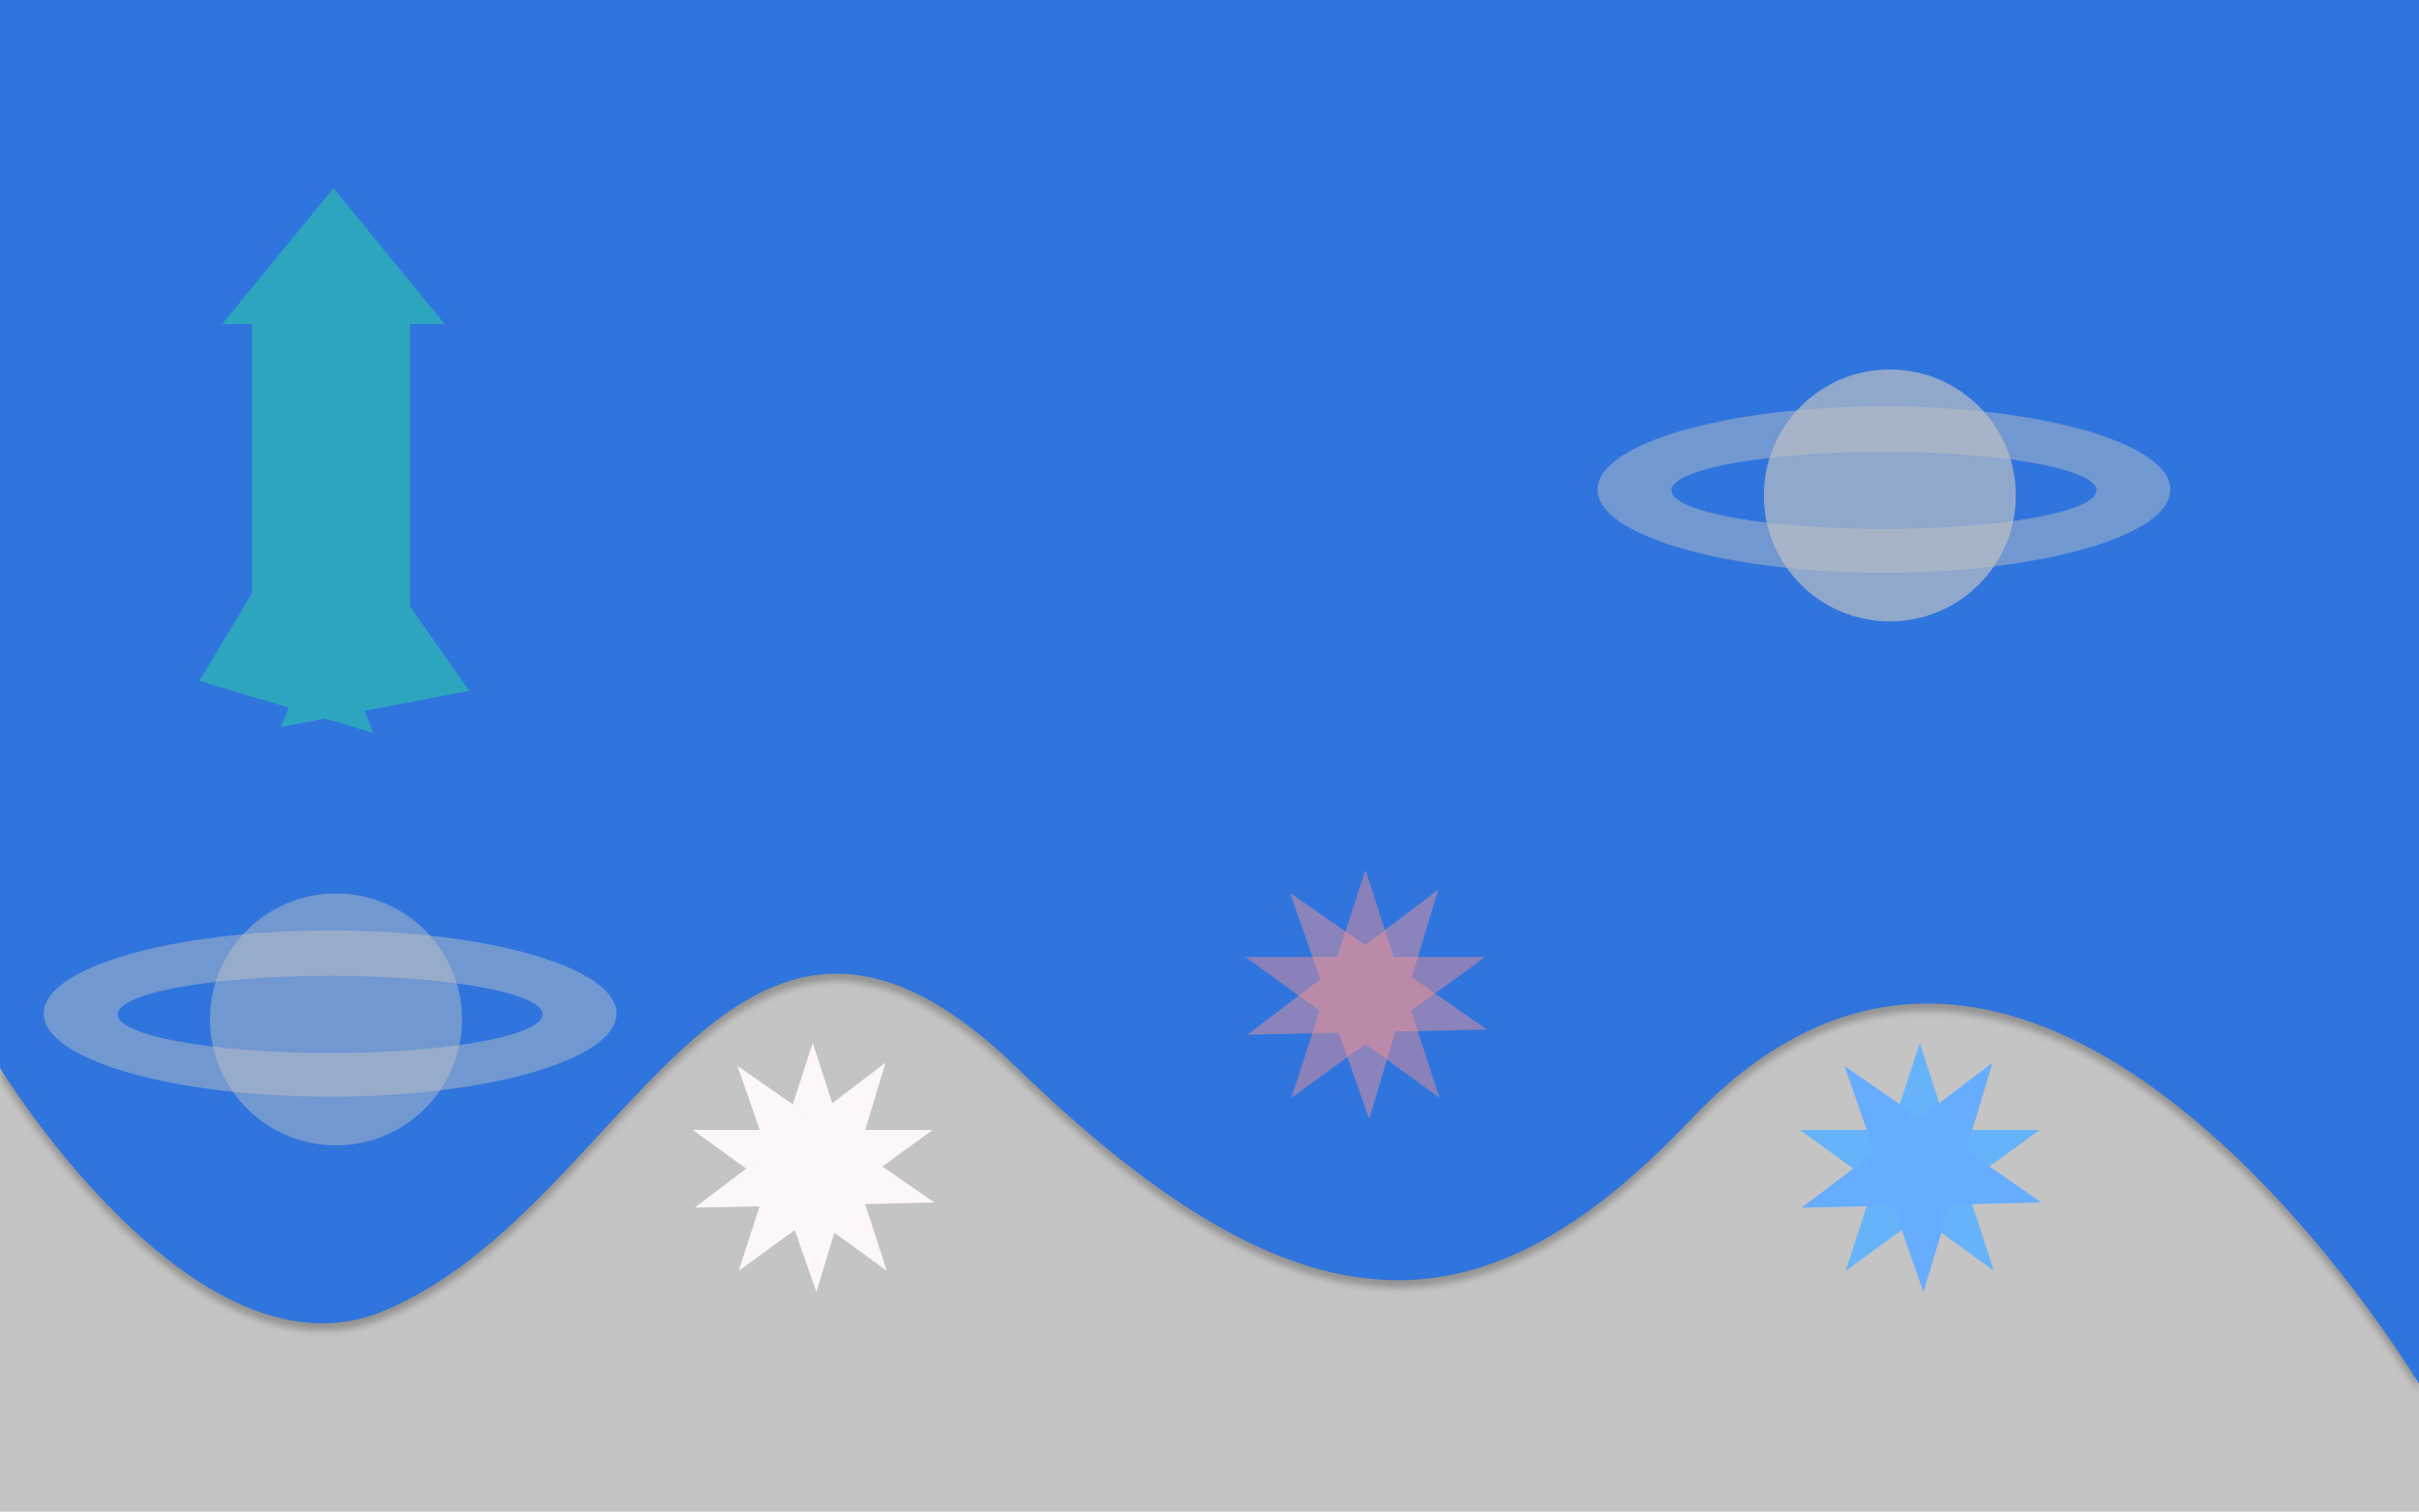
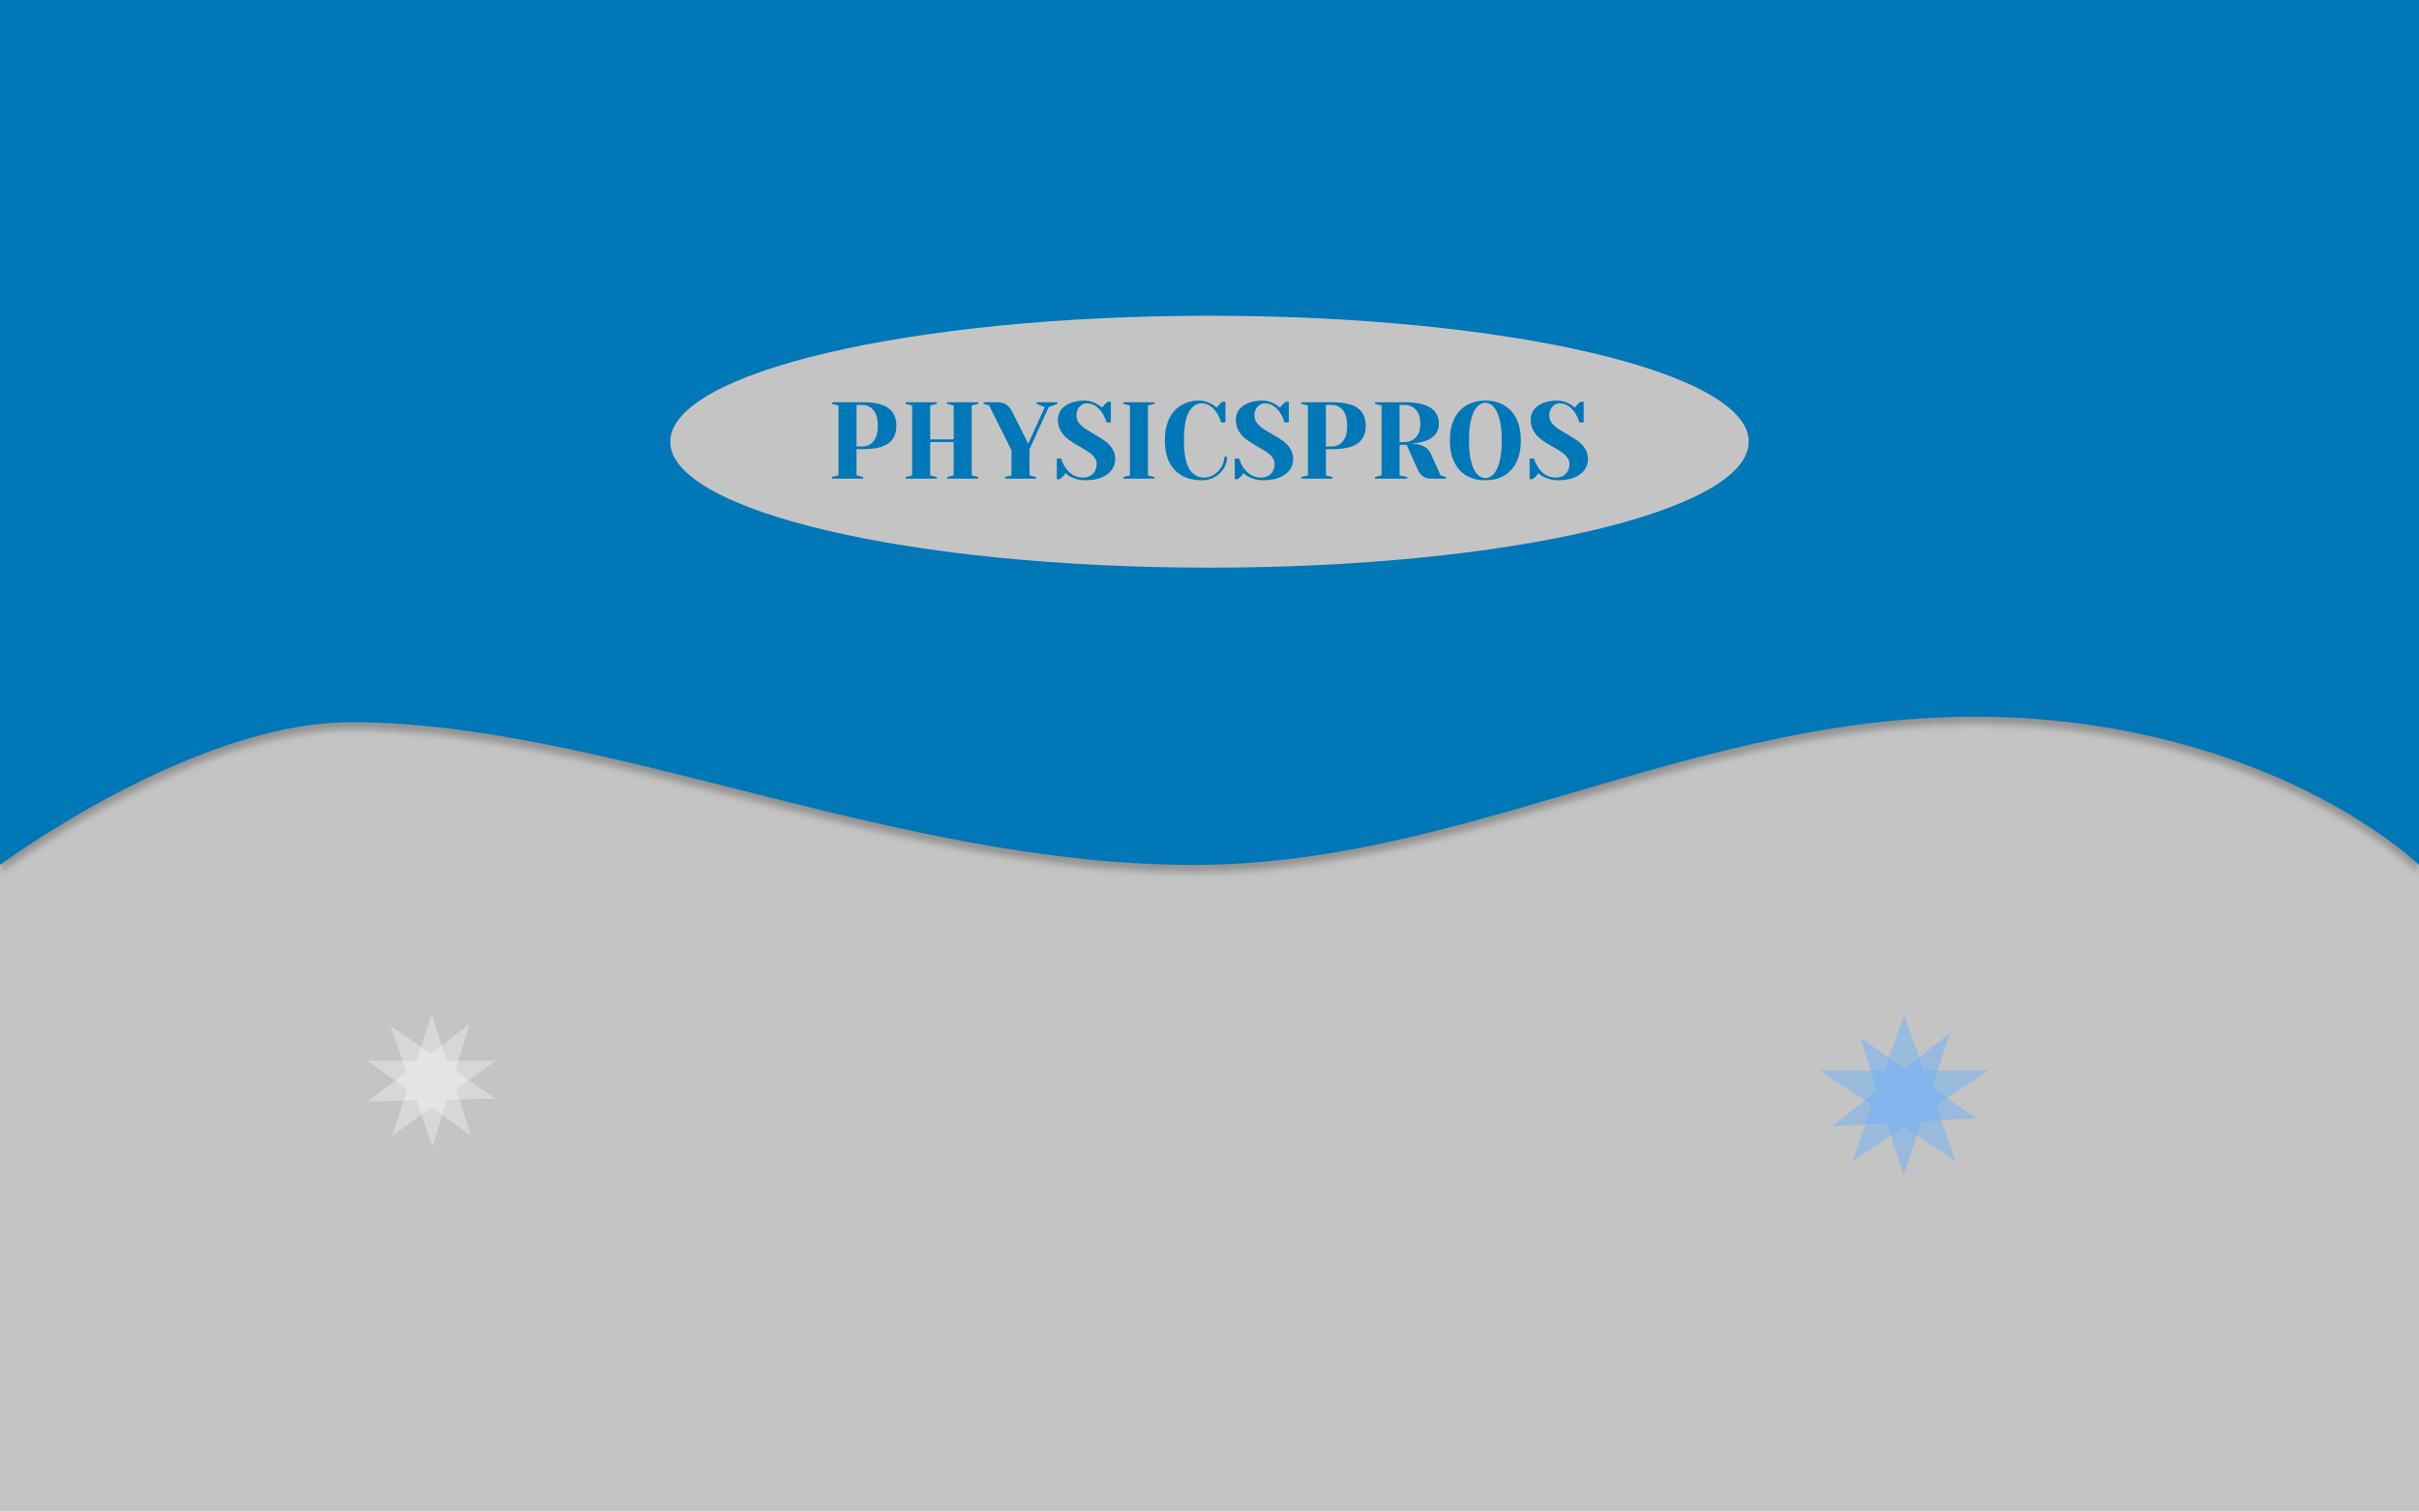
<svg xmlns="http://www.w3.org/2000/svg" width="1440" height="900" viewBox="0 0 1440 900" fill="none">
  <g clip-path="url(#clip0)">
    <rect width="1440" height="900" fill="#C4C4C4" />
    <g filter="url(#filter0_d)">
-       <path d="M0 0H1440V824C1440 824 1215 446.601 1006.83 666.226C883.94 795.885 777 802.316 605.5 635.9C434 469.484 375.5 720.267 227.5 780.919C116.309 826.486 0 635.9 0 635.9V0Z" fill="#3075DD" />
+       <path d="M0 -3.386H1440V515C1440 515 1370 446.386 1231.5 430C1035.37 406.795 888.5 515 710.5 515C532.5 515 358.5 430 209 430C114.5 430 0 515 0 515V-3.386Z" fill="#0077B6" />
    </g>
-     <path d="M812.812 518L829.651 569.824H884.141L840.057 601.853L856.896 653.676L812.812 621.647L768.728 653.676L785.567 601.853L741.483 569.824H795.973L812.812 518Z" fill="#F89292" fill-opacity="0.45" />
-     <path d="M483.812 621L500.651 672.824H555.141L511.057 704.853L527.896 756.676L483.812 724.647L439.728 756.676L456.567 704.853L412.483 672.824H466.973L483.812 621Z" fill="#FEF7F7" />
-     <path d="M1142.81 621L1159.65 672.824H1214.14L1170.06 704.853L1186.9 756.676L1142.81 724.647L1098.73 756.676L1115.57 704.853L1071.48 672.824H1125.97L1142.81 621Z" fill="#67B3F9" />
-     <path d="M856.129 529.754L840.421 581.932L885.191 612.995L830.713 614.179L815.005 666.357L797.044 614.912L742.566 616.096L785.943 583.117L767.982 531.671L812.752 562.734L856.129 529.754Z" fill="#F89595" fill-opacity="0.45" />
-     <path d="M527.129 632.754L511.421 684.932L556.191 715.995L501.713 717.179L486.005 769.357L468.044 717.912L413.566 719.096L456.943 686.117L438.982 634.671L483.752 665.734L527.129 632.754Z" fill="#FEF7F7" />
-     <path d="M1186.13 632.754L1170.42 684.932L1215.19 715.995L1160.71 717.179L1145.01 769.357L1127.04 717.912L1072.57 719.096L1115.94 686.117L1097.98 634.671L1142.75 665.734L1186.13 632.754Z" fill="#66ACFF" />
-     <ellipse cx="1121.5" cy="291.5" rx="170.5" ry="49.5" fill="#C4C4C4" fill-opacity="0.45" />
-     <ellipse cx="196.5" cy="603.5" rx="170.5" ry="49.5" fill="#C4C4C4" fill-opacity="0.45" />
-     <ellipse cx="1121.5" cy="292" rx="126.5" ry="23" fill="#3075DD" />
-     <ellipse cx="196.5" cy="604" rx="126.5" ry="23" fill="#3075DD" />
-     <circle cx="1125" cy="295" r="75" fill="#C4C4C4" fill-opacity="0.65" />
-     <circle cx="200" cy="607" r="75" fill="#C4C4C4" fill-opacity="0.45" />
-     <rect x="150" y="192" width="94" height="220" fill="#2DA5BF" />
-     <path d="M198.5 112L264.751 193H132.249L198.5 112Z" fill="#2DA5BF" />
-     <path d="M279.317 411.294L167.214 432.854L213.713 317.871L279.317 411.294Z" fill="#2DA5BF" />
-     <path d="M118.617 405.428L174.304 312.83L222.137 436.396L118.617 405.428Z" fill="#2DA5BF" />
+     <path d="M257 604L265.981 631.639H295.042L271.531 648.721L280.511 676.361L257 659.279L233.489 676.361L242.469 648.721L218.958 631.639H248.019L257 604Z" fill="white" fill-opacity="0.33" />
+     <path d="M1133.5 604L1145.29 637.513H1183.43L1152.57 658.225L1164.36 691.737L1133.5 671.025L1102.64 691.737L1114.43 658.225L1083.57 637.513H1121.71L1133.5 604Z" fill="#67B3F9" fill-opacity="0.45" />
+     <path d="M279.469 609.802L271.091 637.63L294.969 654.197L265.914 654.829L257.536 682.657L247.957 655.219L218.902 655.851L242.036 638.262L232.457 610.825L256.334 627.391L279.469 609.802Z" fill="white" fill-opacity="0.33" />
+     <path d="M1160.72 615.128L1150.22 647.63L1176.53 665.886L1143.73 667.717L1133.22 700.218L1123.45 668.848L1090.65 670.678L1117.41 649.46L1107.64 618.09L1133.96 636.346L1160.72 615.128Z" fill="#66ACFF" fill-opacity="0.45" />
+     <ellipse cx="720" cy="263" rx="321" ry="75" fill="#C4C4C4" />
+     <path d="M495.25 284.025L499.15 283.05V241.45L495.25 240.475V239.5H513.45C520.643 239.5 525.8 240.692 528.92 243.075C532.04 245.415 533.6 248.882 533.6 253.475C533.6 258.068 532.04 261.557 528.92 263.94C525.8 266.28 520.643 267.45 513.45 267.45H509.875V283.05L513.775 284.025V285H495.25V284.025ZM513.45 265.825C516.18 265.825 518.368 264.785 520.015 262.705C521.705 260.625 522.55 257.548 522.55 253.475C522.55 249.445 521.705 246.39 520.015 244.31C518.368 242.187 516.18 241.125 513.45 241.125H509.875V265.825H513.45ZM539.112 285V284.025L543.012 283.05V241.45L539.112 240.475V239.5H557.637V240.475L553.737 241.45V261.6H567.712V241.45L563.812 240.475V239.5H582.337V240.475L578.437 241.45V283.05L582.337 284.025V285H563.812V284.025L567.712 283.05V263.225H553.737V283.05L557.637 284.025V285H539.112ZM598.239 284.025L602.139 283.05V268.1L588.814 241.45L585.564 240.475V239.5H593.689C595.943 239.5 597.741 239.977 599.084 240.93C600.471 241.883 601.598 243.248 602.464 245.025L612.084 264.2L621.964 242.425L617.089 240.475V239.5H629.439V240.475L624.239 242.425L612.864 267.45V283.05L616.764 284.025V285H598.239V284.025ZM645.999 285.975C642.923 285.975 640.041 285.282 637.354 283.895C636.141 283.288 635.123 282.573 634.299 281.75C633.693 282.747 632.934 283.635 632.024 284.415C631.244 284.978 630.811 285.282 630.724 285.325H629.099V272.975H631.699C632.349 275.098 633.259 277.005 634.429 278.695C637.073 282.465 640.496 284.35 644.699 284.35C647.169 284.35 649.141 283.613 650.614 282.14C652.088 280.667 652.824 278.695 652.824 276.225C652.824 274.795 652.391 273.517 651.524 272.39C650.701 271.263 649.661 270.267 648.404 269.4C647.148 268.533 645.393 267.45 643.139 266.15C640.279 264.547 637.961 263.095 636.184 261.795C634.408 260.495 632.891 258.87 631.634 256.92C630.378 254.927 629.749 252.587 629.749 249.9C629.749 247.777 630.334 245.87 631.504 244.18C632.718 242.447 634.516 241.082 636.899 240.085C639.283 239.045 642.208 238.525 645.674 238.525C648.188 238.525 650.701 239.24 653.214 240.67C654.168 241.19 655.121 241.883 656.074 242.75C656.811 241.623 657.569 240.735 658.349 240.085C659.129 239.522 659.563 239.218 659.649 239.175H661.274V251.525H658.674C658.111 249.445 657.266 247.56 656.139 245.87C655.099 244.223 653.799 242.858 652.239 241.775C650.723 240.692 648.968 240.15 646.974 240.15C645.284 240.15 643.833 240.822 642.619 242.165C641.406 243.508 640.799 245.22 640.799 247.3C640.799 248.903 641.254 250.355 642.164 251.655C643.118 252.912 644.266 254.017 645.609 254.97C646.996 255.923 648.859 257.072 651.199 258.415C653.929 259.975 656.139 261.362 657.829 262.575C659.519 263.788 660.949 265.305 662.119 267.125C663.289 268.902 663.874 270.96 663.874 273.3C663.874 275.64 663.203 277.785 661.859 279.735C660.516 281.642 658.501 283.158 655.814 284.285C653.128 285.412 649.856 285.975 645.999 285.975ZM668.731 285V284.025L672.631 283.05V241.45L668.731 240.475V239.5H687.256V240.475L683.356 241.45V283.05L687.256 284.025V285H668.731ZM715.516 285.975C708.583 285.975 703.166 283.917 699.266 279.8C695.366 275.683 693.416 269.833 693.416 262.25C693.416 257.267 694.261 252.998 695.951 249.445C697.685 245.848 700.09 243.14 703.166 241.32C706.286 239.457 709.883 238.525 713.956 238.525C716.426 238.525 718.918 239.24 721.431 240.67C722.385 241.19 723.338 241.883 724.291 242.75C725.028 241.623 725.786 240.735 726.566 240.085C727.346 239.522 727.78 239.218 727.866 239.175H729.491V251.525H726.891C726.328 249.445 725.483 247.56 724.356 245.87C723.316 244.223 722.016 242.858 720.456 241.775C718.94 240.692 717.185 240.15 715.191 240.15C712.201 240.15 709.71 241.883 707.716 245.35C705.766 248.817 704.791 254.45 704.791 262.25C704.791 270.18 705.853 275.857 707.976 279.28C710.143 282.66 713.09 284.35 716.816 284.35C718.853 284.35 720.781 283.787 722.601 282.66C724.465 281.49 725.96 279.952 727.086 278.045C728.256 276.138 728.841 274.123 728.841 272H730.466C730.466 274.47 729.795 276.788 728.451 278.955C727.151 281.078 725.353 282.79 723.056 284.09C720.803 285.347 718.29 285.975 715.516 285.975ZM751.942 285.975C748.865 285.975 745.983 285.282 743.297 283.895C742.083 283.288 741.065 282.573 740.242 281.75C739.635 282.747 738.877 283.635 737.967 284.415C737.187 284.978 736.753 285.282 736.667 285.325H735.042V272.975H737.642C738.292 275.098 739.202 277.005 740.372 278.695C743.015 282.465 746.438 284.35 750.642 284.35C753.112 284.35 755.083 283.613 756.557 282.14C758.03 280.667 758.767 278.695 758.767 276.225C758.767 274.795 758.333 273.517 757.467 272.39C756.643 271.263 755.603 270.267 754.347 269.4C753.09 268.533 751.335 267.45 749.082 266.15C746.222 264.547 743.903 263.095 742.127 261.795C740.35 260.495 738.833 258.87 737.577 256.92C736.32 254.927 735.692 252.587 735.692 249.9C735.692 247.777 736.277 245.87 737.447 244.18C738.66 242.447 740.458 241.082 742.842 240.085C745.225 239.045 748.15 238.525 751.617 238.525C754.13 238.525 756.643 239.24 759.157 240.67C760.11 241.19 761.063 241.883 762.017 242.75C762.753 241.623 763.512 240.735 764.292 240.085C765.072 239.522 765.505 239.218 765.592 239.175H767.217V251.525H764.617C764.053 249.445 763.208 247.56 762.082 245.87C761.042 244.223 759.742 242.858 758.182 241.775C756.665 240.692 754.91 240.15 752.917 240.15C751.227 240.15 749.775 240.822 748.562 242.165C747.348 243.508 746.742 245.22 746.742 247.3C746.742 248.903 747.197 250.355 748.107 251.655C749.06 252.912 750.208 254.017 751.552 254.97C752.938 255.923 754.802 257.072 757.142 258.415C759.872 259.975 762.082 261.362 763.772 262.575C765.462 263.788 766.892 265.305 768.062 267.125C769.232 268.902 769.817 270.96 769.817 273.3C769.817 275.64 769.145 277.785 767.802 279.735C766.458 281.642 764.443 283.158 761.757 284.285C759.07 285.412 755.798 285.975 751.942 285.975ZM774.674 284.025L778.574 283.05V241.45L774.674 240.475V239.5H792.874C800.067 239.5 805.224 240.692 808.344 243.075C811.464 245.415 813.024 248.882 813.024 253.475C813.024 258.068 811.464 261.557 808.344 263.94C805.224 266.28 800.067 267.45 792.874 267.45H789.299V283.05L793.199 284.025V285H774.674V284.025ZM792.874 265.825C795.604 265.825 797.792 264.785 799.439 262.705C801.129 260.625 801.974 257.548 801.974 253.475C801.974 249.445 801.129 246.39 799.439 244.31C797.792 242.187 795.604 241.125 792.874 241.125H789.299V265.825H792.874ZM818.536 284.025L822.436 283.05V241.45L818.536 240.475V239.5H835.761C843.128 239.5 848.436 240.627 851.686 242.88C854.936 245.09 856.561 248.188 856.561 252.175C856.561 254.862 855.846 257.05 854.416 258.74C852.986 260.387 851.144 261.622 848.891 262.445C846.508 263.355 843.973 263.832 841.286 263.875V264.2C842.889 264.287 844.298 264.525 845.511 264.915C848.544 265.868 850.603 267.58 851.686 270.05L857.536 283.05L860.786 284.025V285H851.686C848.133 285 845.533 283.158 843.886 279.475L837.386 264.85H833.161V283.05L837.711 284.025V285H818.536V284.025ZM835.761 263.225C838.794 263.225 841.178 262.272 842.911 260.365C844.644 258.458 845.511 255.728 845.511 252.175C845.511 248.622 844.644 245.892 842.911 243.985C841.178 242.078 838.794 241.125 835.761 241.125H833.161V263.225H835.761ZM884.214 285.975C879.967 285.975 876.241 285.065 873.034 283.245C869.871 281.382 867.422 278.673 865.689 275.12C863.956 271.567 863.089 267.277 863.089 262.25C863.089 257.223 863.956 252.933 865.689 249.38C867.422 245.827 869.871 243.14 873.034 241.32C876.241 239.457 879.967 238.525 884.214 238.525C888.461 238.525 892.166 239.457 895.329 241.32C898.536 243.14 901.006 245.827 902.739 249.38C904.472 252.933 905.339 257.223 905.339 262.25C905.339 267.277 904.472 271.567 902.739 275.12C901.006 278.673 898.536 281.382 895.329 283.245C892.166 285.065 888.461 285.975 884.214 285.975ZM884.214 284.675C885.904 284.675 887.464 283.96 888.894 282.53C890.367 281.1 891.581 278.717 892.534 275.38C893.487 272.043 893.964 267.667 893.964 262.25C893.964 256.833 893.487 252.457 892.534 249.12C891.581 245.783 890.367 243.4 888.894 241.97C887.464 240.54 885.904 239.825 884.214 239.825C882.524 239.825 880.942 240.54 879.469 241.97C878.039 243.4 876.847 245.783 875.894 249.12C874.941 252.457 874.464 256.833 874.464 262.25C874.464 267.667 874.941 272.043 875.894 275.38C876.847 278.717 878.039 281.1 879.469 282.53C880.942 283.96 882.524 284.675 884.214 284.675ZM927.454 285.975C924.378 285.975 921.496 285.282 918.809 283.895C917.596 283.288 916.578 282.573 915.754 281.75C915.148 282.747 914.389 283.635 913.479 284.415C912.699 284.978 912.266 285.282 912.179 285.325H910.554V272.975H913.154C913.804 275.098 914.714 277.005 915.884 278.695C918.528 282.465 921.951 284.35 926.154 284.35C928.624 284.35 930.596 283.613 932.069 282.14C933.543 280.667 934.279 278.695 934.279 276.225C934.279 274.795 933.846 273.517 932.979 272.39C932.156 271.263 931.116 270.267 929.859 269.4C928.603 268.533 926.848 267.45 924.594 266.15C921.734 264.547 919.416 263.095 917.639 261.795C915.863 260.495 914.346 258.87 913.089 256.92C911.833 254.927 911.204 252.587 911.204 249.9C911.204 247.777 911.789 245.87 912.959 244.18C914.173 242.447 915.971 241.082 918.354 240.085C920.738 239.045 923.663 238.525 927.129 238.525C929.643 238.525 932.156 239.24 934.669 240.67C935.623 241.19 936.576 241.883 937.529 242.75C938.266 241.623 939.024 240.735 939.804 240.085C940.584 239.522 941.018 239.218 941.104 239.175H942.729V251.525H940.129C939.566 249.445 938.721 247.56 937.594 245.87C936.554 244.223 935.254 242.858 933.694 241.775C932.178 240.692 930.423 240.15 928.429 240.15C926.739 240.15 925.288 240.822 924.074 242.165C922.861 243.508 922.254 245.22 922.254 247.3C922.254 248.903 922.709 250.355 923.619 251.655C924.573 252.912 925.721 254.017 927.064 254.97C928.451 255.923 930.314 257.072 932.654 258.415C935.384 259.975 937.594 261.362 939.284 262.575C940.974 263.788 942.404 265.305 943.574 267.125C944.744 268.902 945.329 270.96 945.329 273.3C945.329 275.64 944.658 277.785 943.314 279.735C941.971 281.642 939.956 283.158 937.269 284.285C934.583 285.412 931.311 285.975 927.454 285.975Z" fill="#0077B6" />
  </g>
  <defs>
-     <filter id="filter0_d" x="-4" y="0" width="1448" height="832" filterUnits="userSpaceOnUse" color-interpolation-filters="sRGB">
+     <filter id="filter0_d" x="-4" y="-3.386" width="1448" height="526.386" filterUnits="userSpaceOnUse" color-interpolation-filters="sRGB">
      <feFlood flood-opacity="0" result="BackgroundImageFix" />
      <feColorMatrix in="SourceAlpha" type="matrix" values="0 0 0 0 0 0 0 0 0 0 0 0 0 0 0 0 0 0 127 0" />
      <feOffset dy="4" />
      <feGaussianBlur stdDeviation="2" />
      <feColorMatrix type="matrix" values="0 0 0 0 0 0 0 0 0 0 0 0 0 0 0 0 0 0 0.25 0" />
      <feBlend mode="normal" in2="BackgroundImageFix" result="effect1_dropShadow" />
      <feBlend mode="normal" in="SourceGraphic" in2="effect1_dropShadow" result="shape" />
    </filter>
    <clipPath id="clip0">
      <rect width="1440" height="900" fill="white" />
    </clipPath>
  </defs>
</svg>
